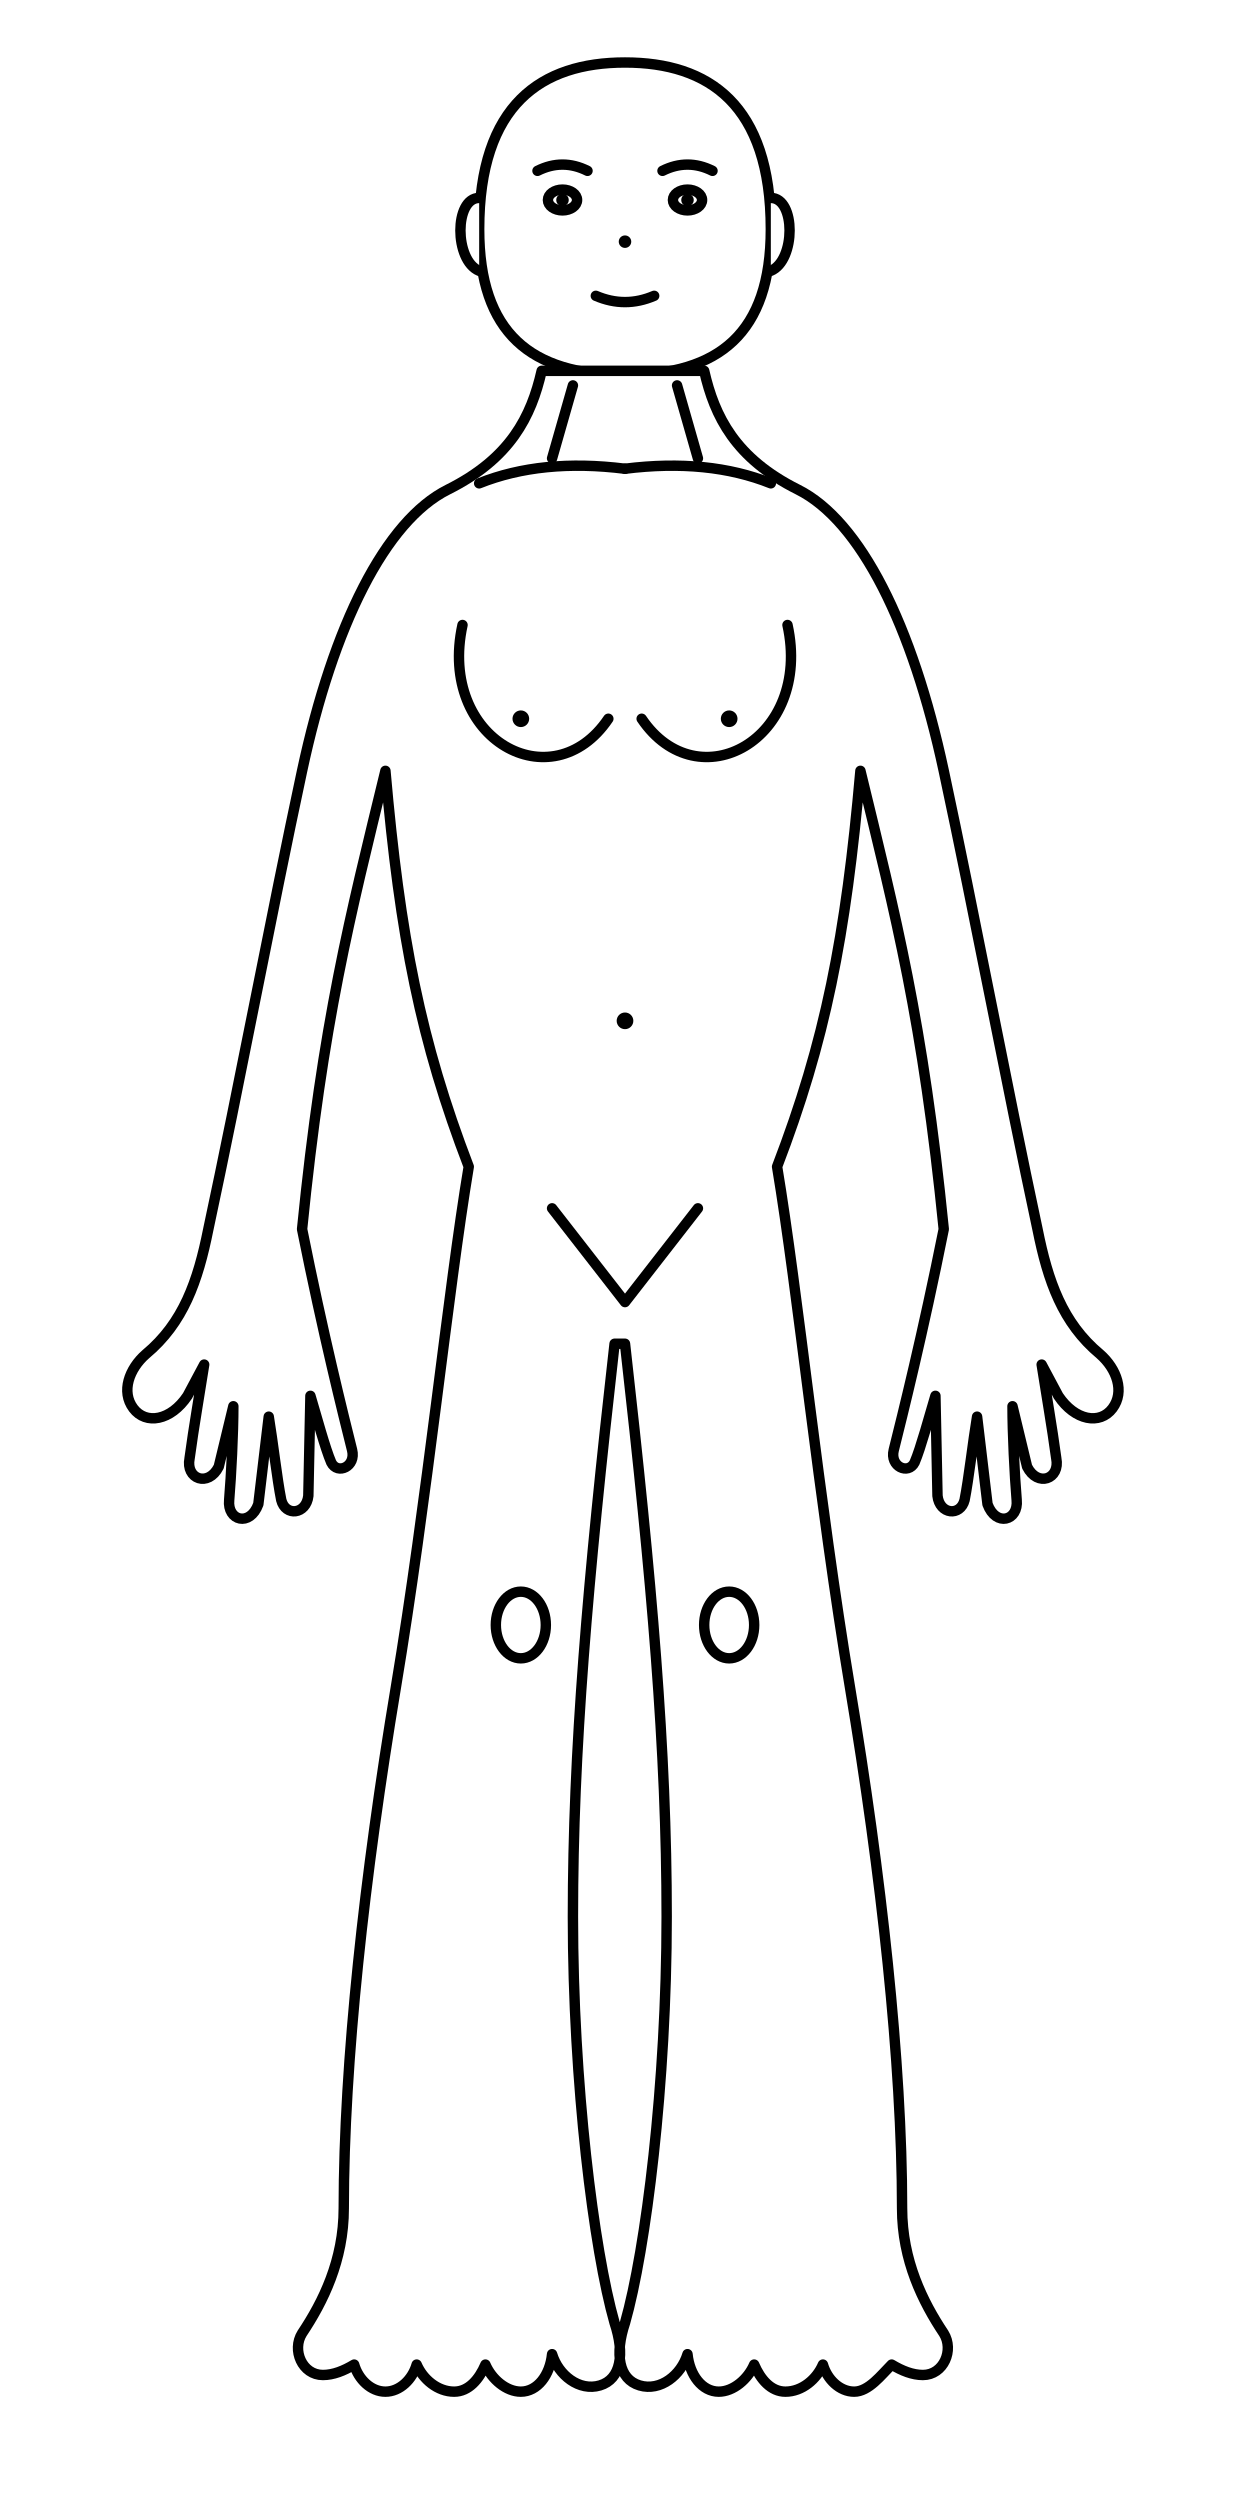
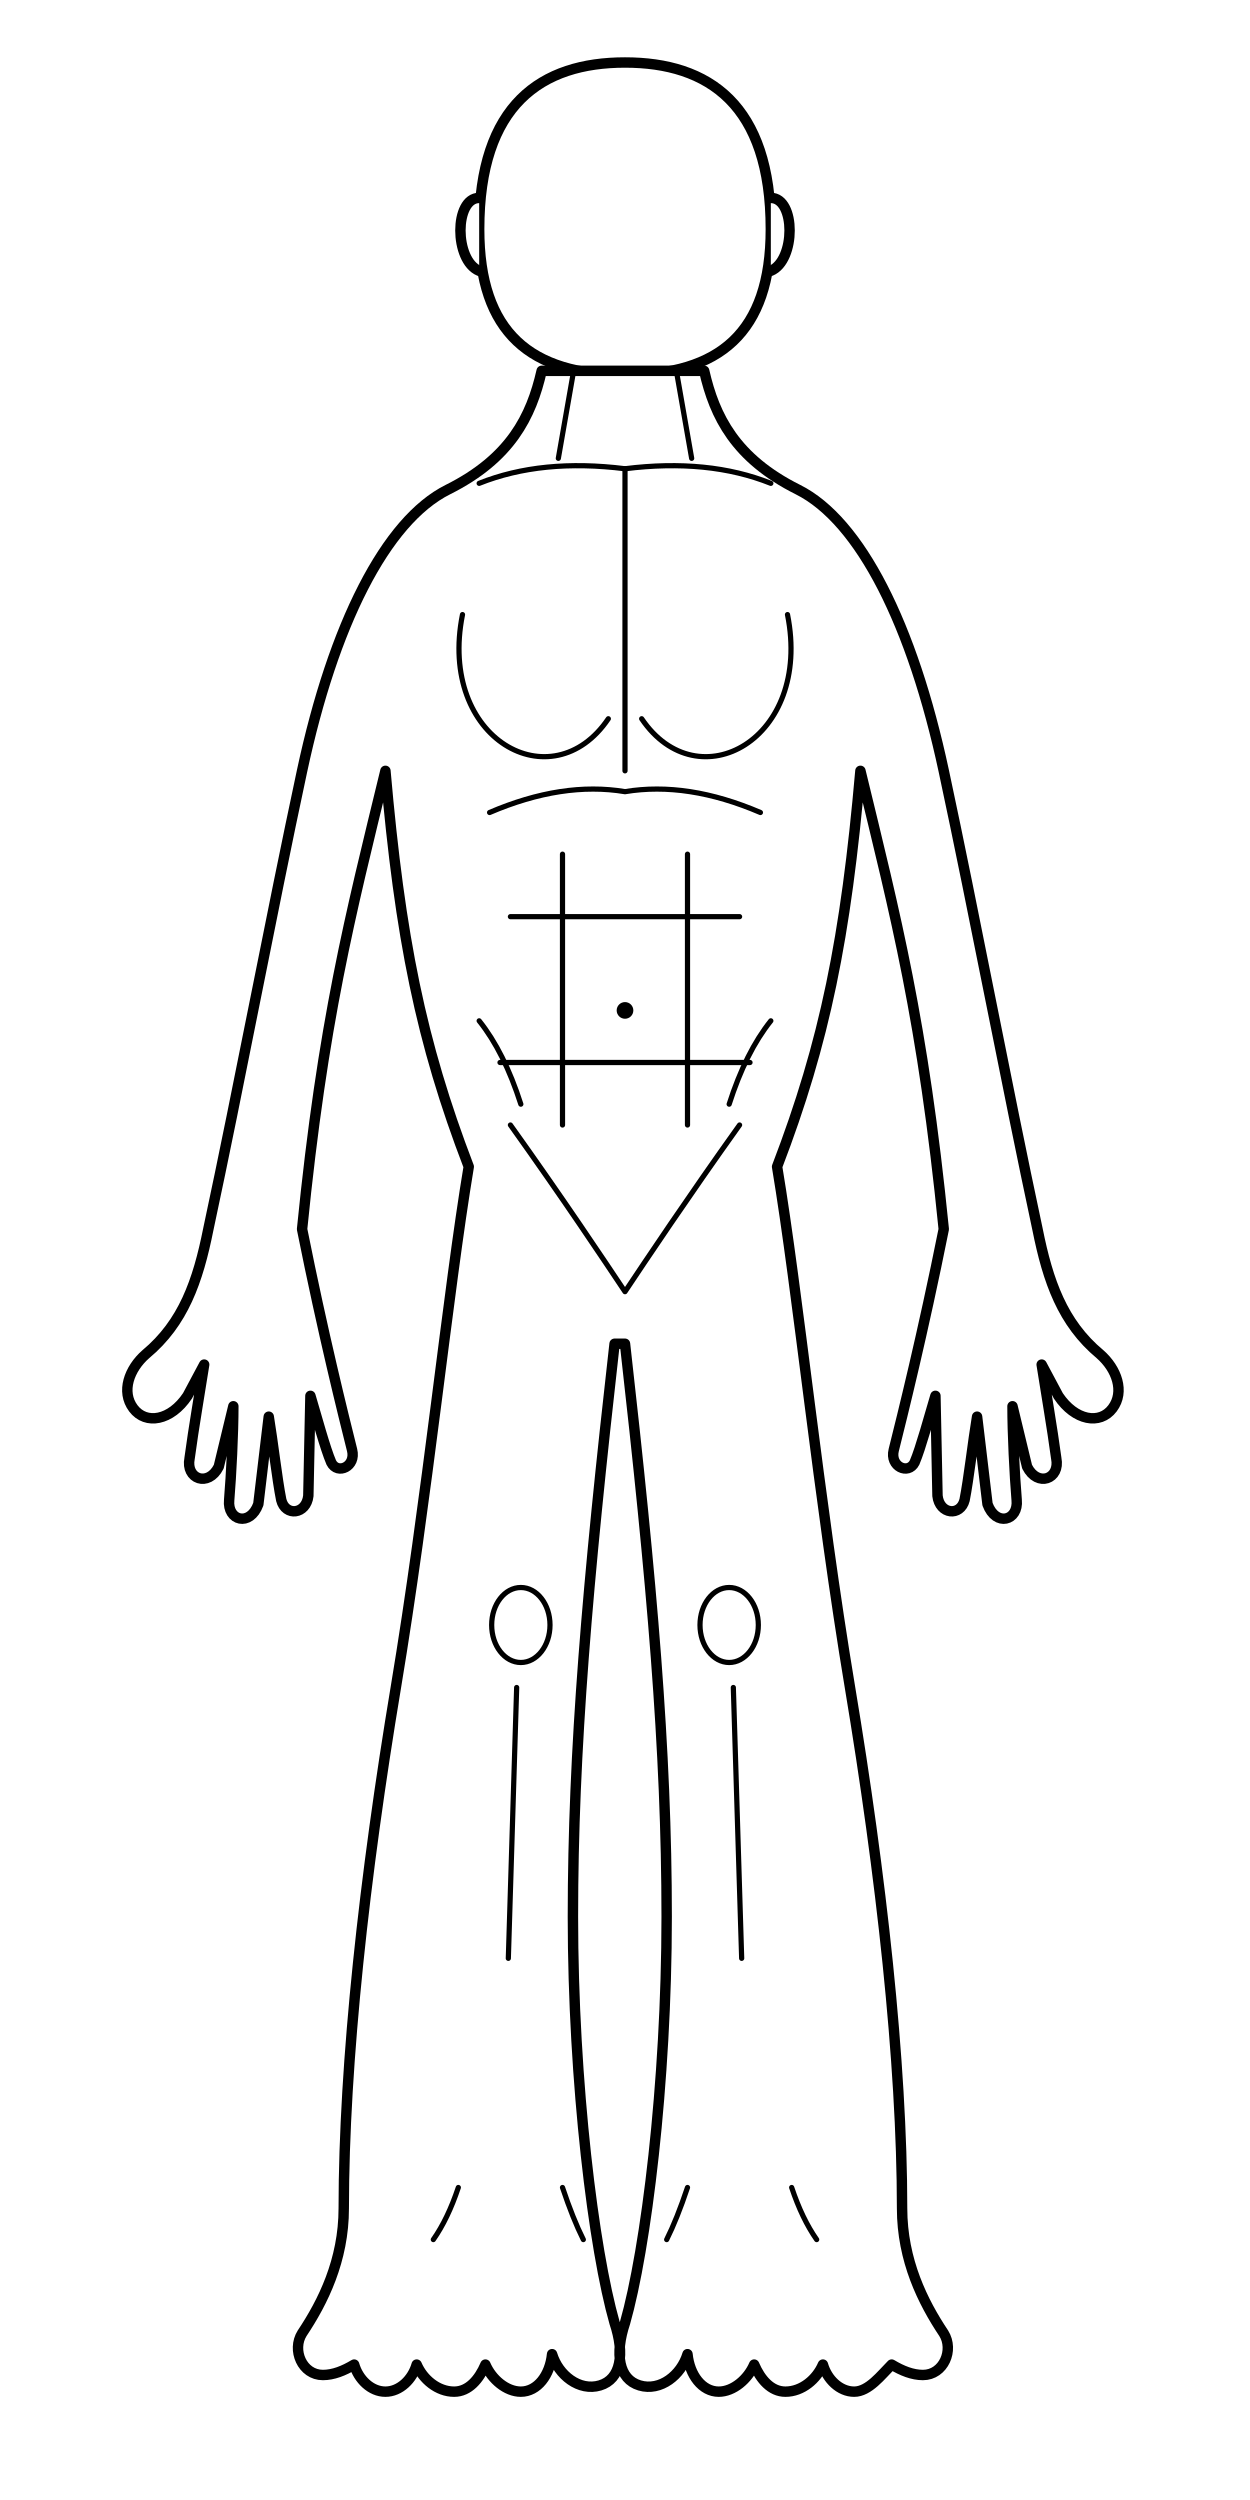
<svg xmlns="http://www.w3.org/2000/svg" width="600" height="1200" viewBox="0 0 600 1200">
  <rect width="600" height="1200" fill="#ffffff" />
  <g fill="#ffffff" stroke="#000000" stroke-width="5" stroke-linecap="round" stroke-linejoin="round">
    <path d="M 230 110 C 230 50 260 30 300 30 C 340 30 370 50 370 110 C 370 160 345 180 300 180 C 255 180 230 160 230 110 Z" />
    <path d="M 230 95 C 218 95 218 125 230 130" />
    <path d="M 370 95 C 382 95 382 125 370 130" />
    <path d="M 260 178               C 255 200 245 220 215 235               C 185 250 160 300 145 370               C 130 440 115 520 100 590               C 95 615 88 635 70 650              C 62 657 58 668 64 676              C 70 684 82 682 90 670              L 98 655              C 96 668 93 685 91 700              C 89 710 100 714 105 704              L 112 675              C 112 688 111 708 110 720              C 109 730 120 733 124 722              L 129 680              C 131 692 133 710 135 720              C 137 728 147 727 148 718              L 149 670              C 152 680 156 695 159 702              C 162 708 171 704 169 696              C 165 680 155 640 145 590              C 155 490 168 440 185 370              C 192 450 202 500 225 560              C 215 620 205 720 190 810              C 175 900 165 990 165 1060              C 165 1085 155 1105 145 1120              C 140 1128 145 1140 155 1140              C 160 1140 165 1138 170 1135              C 172 1142 178 1148 185 1148              C 192 1148 198 1142 200 1135              C 203 1142 210 1148 218 1148              C 225 1148 230 1142 233 1135              C 236 1142 243 1148 250 1148              C 258 1148 264 1140 265 1130              C 268 1140 278 1148 288 1145              C 298 1142 300 1130 295 1115              C 285 1080 275 1000 275 920              C 275 840 282 760 295 645              L 300 645              C 313 760 320 840 320 920              C 320 1000 310 1080 300 1115              C 295 1130 297 1142 307 1145              C 317 1148 327 1140 330 1130              C 331 1140 337 1148 345 1148              C 352 1148 359 1142 362 1135              C 365 1142 370 1148 377 1148              C 385 1148 392 1142 395 1135              C 397 1142 403 1148 410 1148              C 417 1148 423 1140 428 1135              C 433 1138 438 1140 443 1140              C 453 1140 458 1128 453 1120              C 443 1105 433 1085 433 1060              C 433 990 423 900 408 810              C 393 720 383 620 373 560              C 396 500 406 450 413 370              C 430 440 443 490 453 590              C 443 640 433 680 429 696              C 427 704 436 708 439 702              C 442 695 446 680 449 670              L 450 718              C 451 727 461 728 463 720              C 465 710 467 692 469 680              L 474 722              C 478 733 489 730 488 720              C 487 708 486 688 486 675              L 493 704              C 498 714 509 710 507 700              C 505 685 502 668 500 655              L 508 670              C 516 682 528 684 534 676              C 540 668 536 657 528 650              C 510 635 503 615 498 590              C 483 520 468 440 453 370              C 438 300 413 250 383 235              C 353 220 343 200 338 178              Z" />
  </g>
-   <g fill="none" stroke="#000000" stroke-width="5" stroke-linecap="round" stroke-linejoin="round">
-     <path d="M 258 82 Q 270 76 282 82" />
-     <path d="M 318 82 Q 330 76 342 82" />
-     <ellipse cx="270" cy="96" rx="7" ry="5" fill="#ffffff" />
-     <circle cx="270" cy="96" r="3" fill="#000000" stroke="none" />
-     <ellipse cx="330" cy="96" rx="7" ry="5" fill="#ffffff" />
-     <circle cx="330" cy="96" r="3" fill="#000000" stroke="none" />
-     <circle cx="300" cy="116" r="3" fill="#000000" stroke="none" />
-     <path d="M 286 142 Q 300 148 314 142" />
-     <path d="M 275 185 L 265 220" />
-     <path d="M 325 185 L 335 220" />
+   <g fill="none" stroke="#000000" stroke-width="2.5" stroke-linecap="round" stroke-linejoin="round">
+     <path d="M 275 180 L 268 220" />
+     <path d="M 325 180 L 332 220" />
    <path d="M 300 225 Q 260 220 230 232" />
    <path d="M 300 225 Q 340 220 370 232" />
-     <path d="M 222 300 C 210 355 265 385 292 345" />
-     <path d="M 378 300 C 390 355 335 385 308 345" />
-     <circle cx="250" cy="345" r="4" fill="#000000" stroke="none" />
-     <circle cx="350" cy="345" r="4" fill="#000000" stroke="none" />
-     <circle cx="300" cy="490" r="4" fill="#000000" stroke="none" />
-     <path d="M 265 580 L 300 625 L 335 580" />
-     <ellipse cx="250" cy="780" rx="12" ry="16" />
-     <ellipse cx="350" cy="780" rx="12" ry="16" />
+     <path d="M 300 225 L 300 370" />
+     <path d="M 222 295 C 210 355 265 385 292 345" />
+     <path d="M 378 295 C 390 355 335 385 308 345" />
+     <path d="M 235 390 Q 270 375 300 380 Q 330 375 365 390" />
+     <path d="M 245 440 L 355 440" />
+     <path d="M 240 510 L 360 510" />
+     <path d="M 270 410 L 270 540" />
+     <path d="M 330 410 L 330 540" />
+     <circle cx="300" cy="485" r="4" fill="#000000" stroke="none" />
+     <path d="M 230 490 Q 242 505 250 530" />
+     <path d="M 370 490 Q 358 505 350 530" />
+     <path d="M 245 540 C 270 575 290 605 300 620 C 310 605 330 575 355 540" />
+     <ellipse cx="250" cy="780" rx="14" ry="18" />
+     <ellipse cx="350" cy="780" rx="14" ry="18" />
+     <path d="M 248 810 L 244 940" />
+     <path d="M 352 810 L 356 940" />
+     <path d="M 220 1050 Q 215 1065 208 1075" />
+     <path d="M 270 1050 Q 275 1065 280 1075" />
+     <path d="M 380 1050 Q 385 1065 392 1075" />
+     <path d="M 330 1050 Q 325 1065 320 1075" />
  </g>
</svg>
